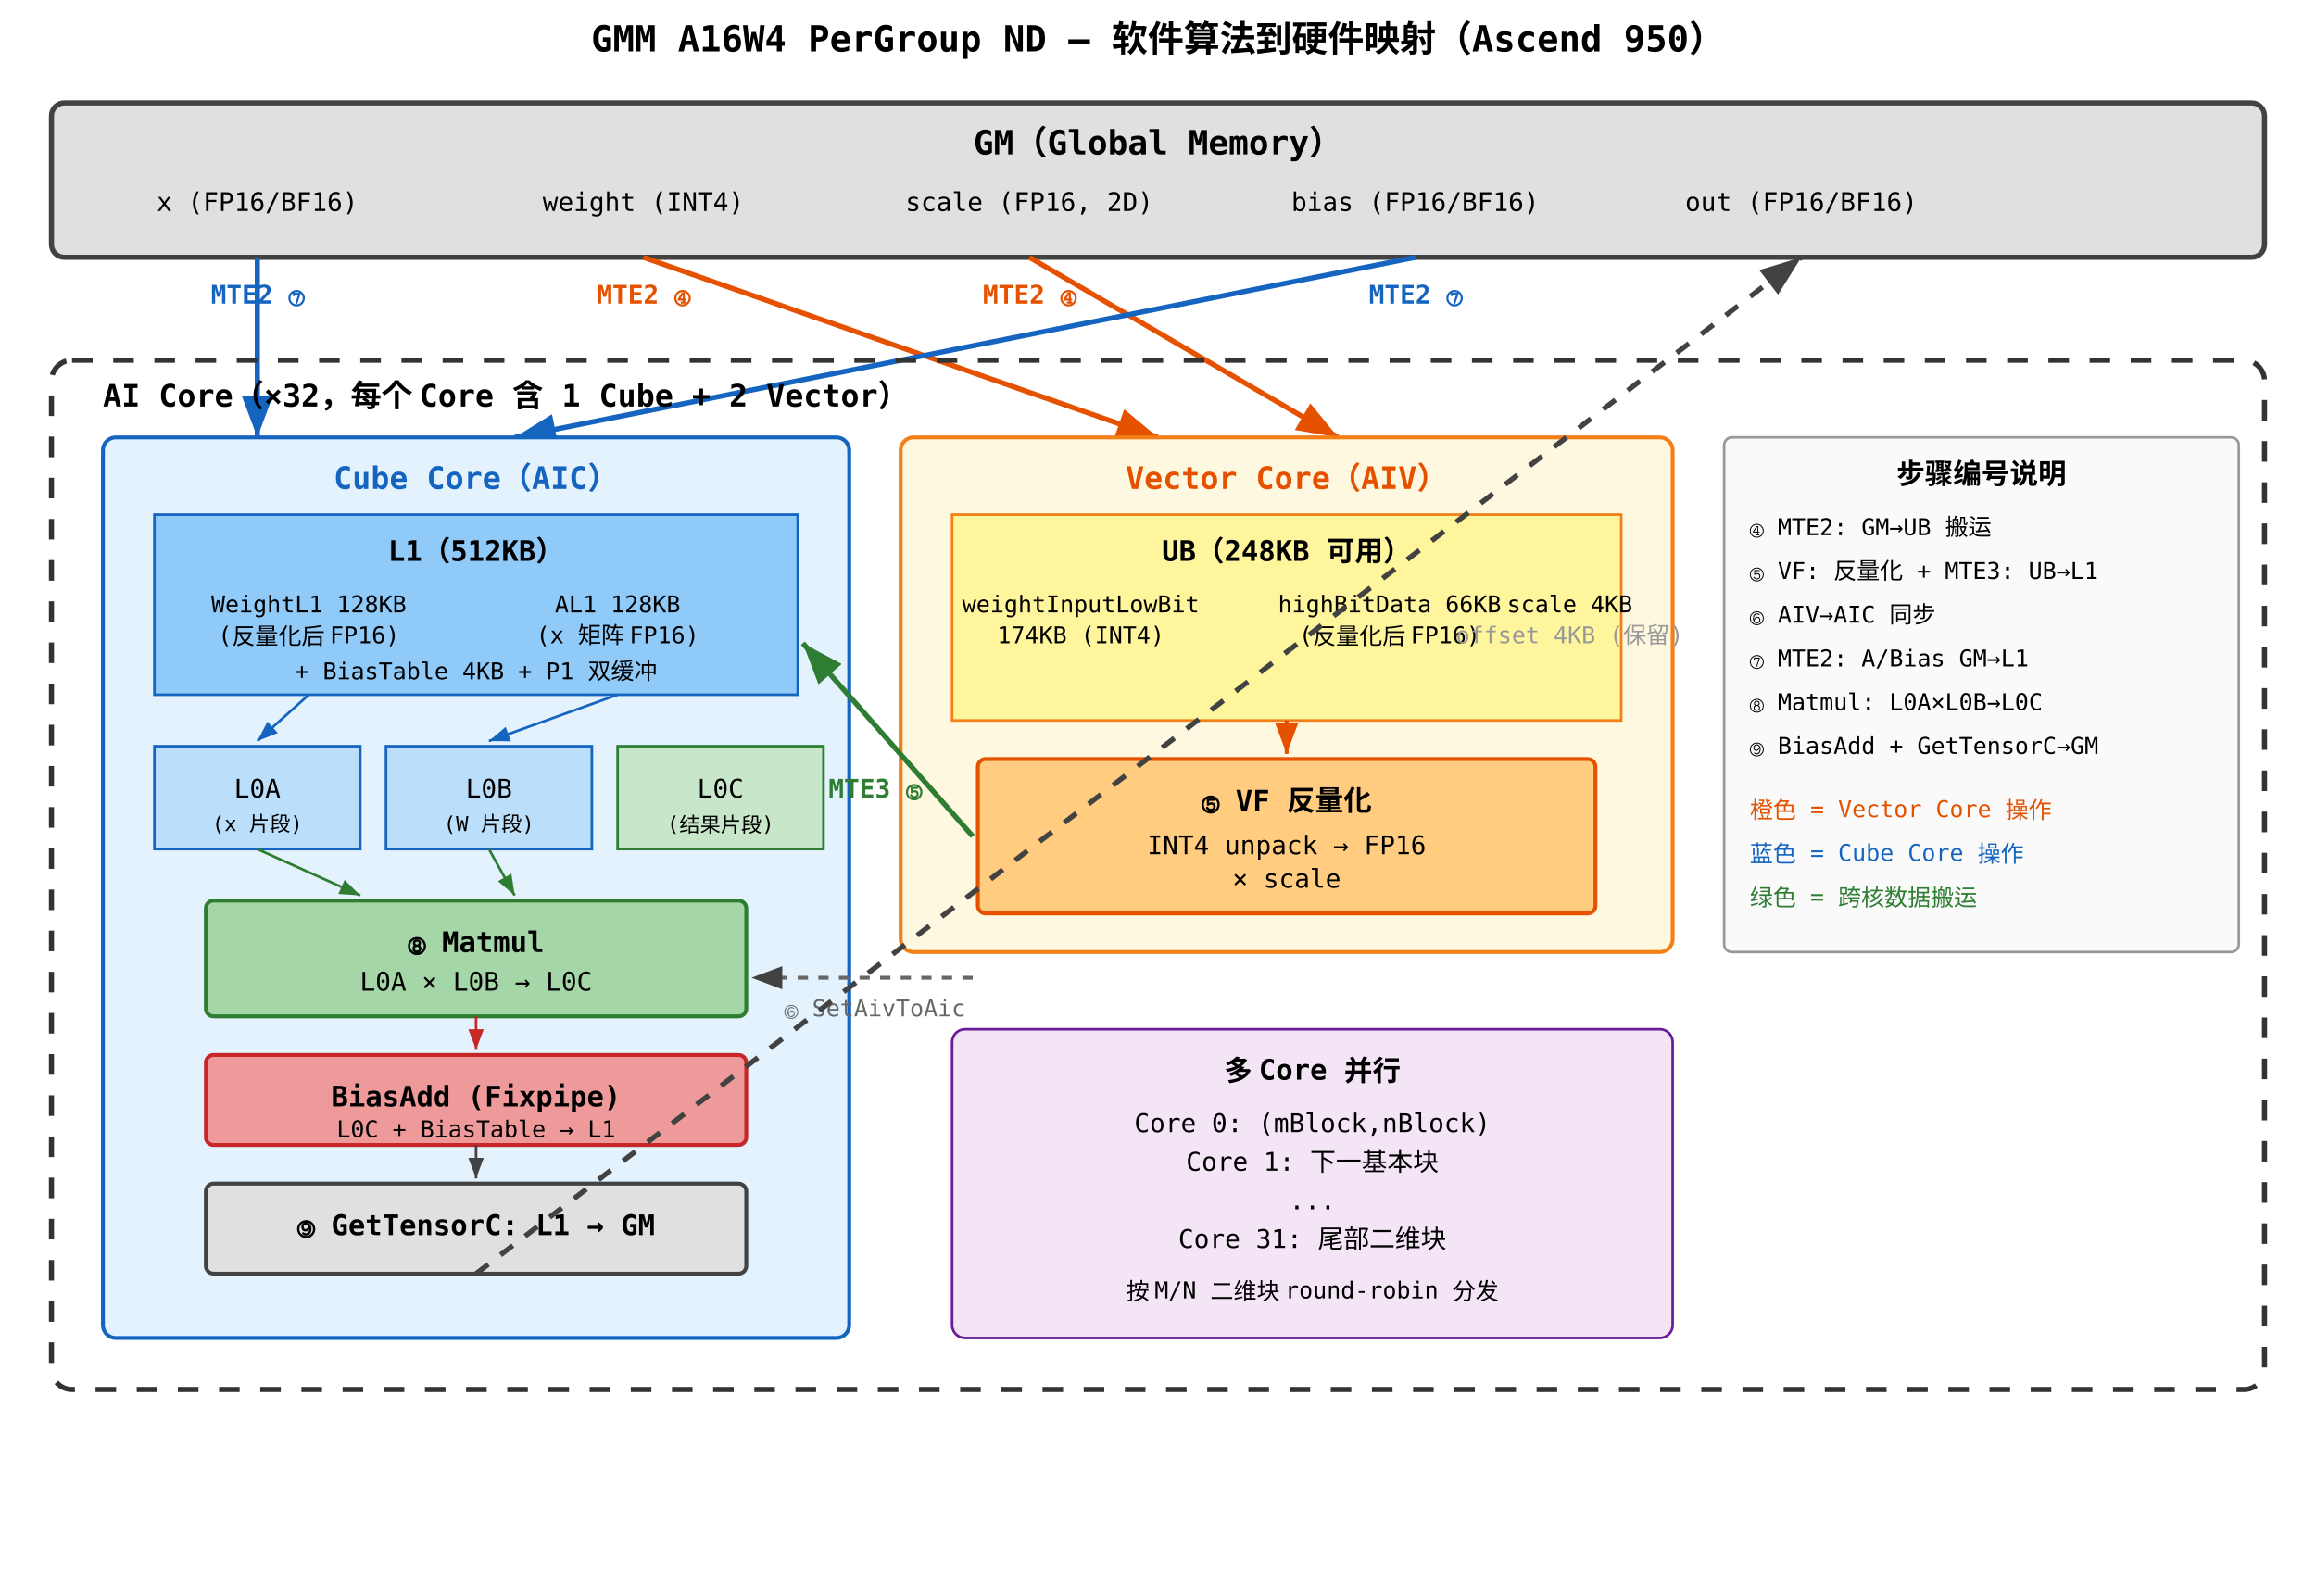
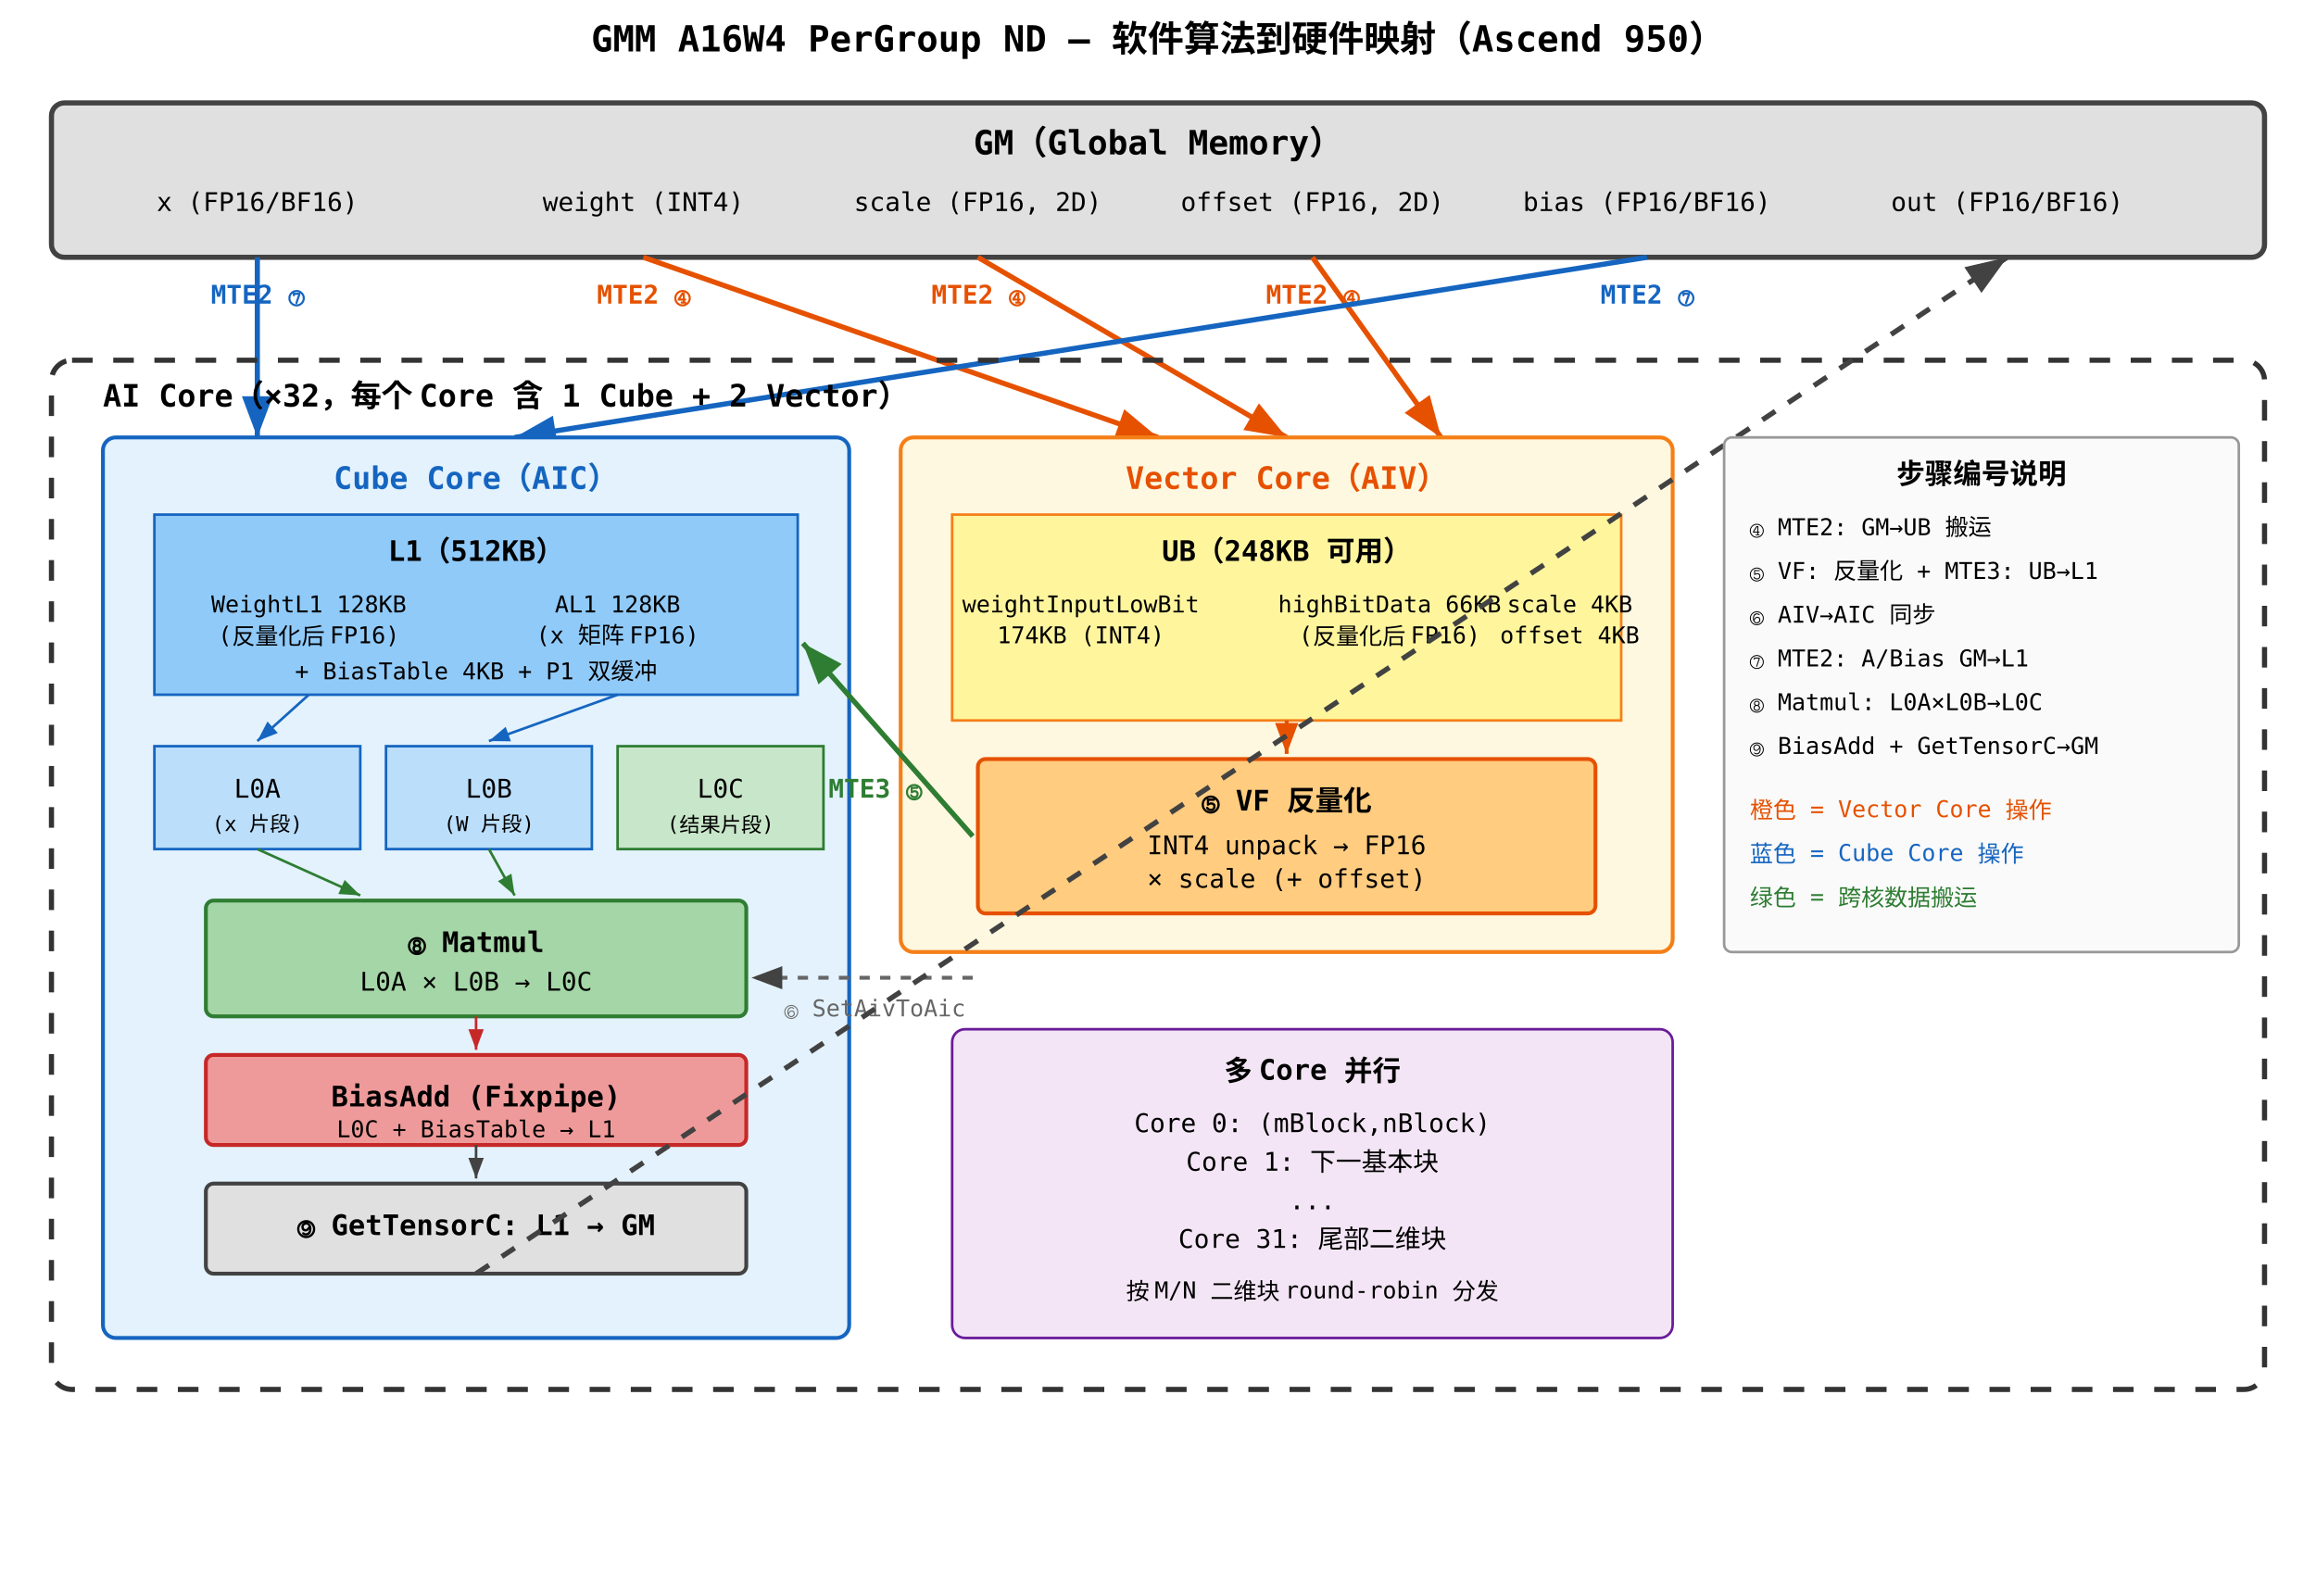
<svg xmlns="http://www.w3.org/2000/svg" viewBox="0 0 900 620" font-family="monospace" font-size="11">
  <text x="450" y="20" text-anchor="middle" font-size="14" font-weight="bold">GMM A16W4 PerGroup ND — 软件算法到硬件映射（Ascend 950）</text>
  <rect x="20" y="40" width="860" height="60" fill="#e0e0e0" stroke="#424242" stroke-width="2" rx="5" />
  <text x="450" y="60" text-anchor="middle" font-size="13" font-weight="bold">GM（Global Memory）</text>
  <text x="100" y="82" text-anchor="middle" font-size="10">x (FP16/BF16)</text>
  <text x="250" y="82" text-anchor="middle" font-size="10">weight (INT4)</text>
-   <text x="400" y="82" text-anchor="middle" font-size="10">scale (FP16, 2D)</text>
-   <text x="550" y="82" text-anchor="middle" font-size="10">bias (FP16/BF16)</text>
-   <text x="700" y="82" text-anchor="middle" font-size="10">out (FP16/BF16)</text>
+   <text x="380" y="82" text-anchor="middle" font-size="10">scale (FP16, 2D)</text>
+   <text x="510" y="82" text-anchor="middle" font-size="10">offset (FP16, 2D)</text>
+   <text x="640" y="82" text-anchor="middle" font-size="10">bias (FP16/BF16)</text>
+   <text x="780" y="82" text-anchor="middle" font-size="10">out (FP16/BF16)</text>
  <text x="100" y="118" text-anchor="middle" font-size="10" fill="#1565c0" font-weight="bold">MTE2 ⑦</text>
  <line x1="100" y1="100" x2="100" y2="170" stroke="#1565c0" stroke-width="2" marker-end="url(#arrowBlue)" />
  <text x="250" y="118" text-anchor="middle" font-size="10" fill="#e65100" font-weight="bold">MTE2 ④</text>
  <line x1="250" y1="100" x2="450" y2="170" stroke="#e65100" stroke-width="2" marker-end="url(#arrowOrange)" />
-   <text x="400" y="118" text-anchor="middle" font-size="10" fill="#e65100" font-weight="bold">MTE2 ④</text>
-   <line x1="400" y1="100" x2="520" y2="170" stroke="#e65100" stroke-width="2" marker-end="url(#arrowOrange)" />
-   <text x="550" y="118" text-anchor="middle" font-size="10" fill="#1565c0" font-weight="bold">MTE2 ⑦</text>
-   <line x1="550" y1="100" x2="200" y2="170" stroke="#1565c0" stroke-width="2" marker-end="url(#arrowBlue)" />
+   <text x="380" y="118" text-anchor="middle" font-size="10" fill="#e65100" font-weight="bold">MTE2 ④</text>
+   <line x1="380" y1="100" x2="500" y2="170" stroke="#e65100" stroke-width="2" marker-end="url(#arrowOrange)" />
+   <text x="510" y="118" text-anchor="middle" font-size="10" fill="#e65100" font-weight="bold">MTE2 ④</text>
+   <line x1="510" y1="100" x2="560" y2="170" stroke="#e65100" stroke-width="2" marker-end="url(#arrowOrange)" />
+   <text x="640" y="118" text-anchor="middle" font-size="10" fill="#1565c0" font-weight="bold">MTE2 ⑦</text>
+   <line x1="640" y1="100" x2="200" y2="170" stroke="#1565c0" stroke-width="2" marker-end="url(#arrowBlue)" />
  <rect x="20" y="140" width="860" height="400" fill="none" stroke="#333" stroke-width="2" stroke-dasharray="8" rx="8" />
  <text x="40" y="158" font-size="12" font-weight="bold">AI Core（×32，每个 Core 含 1 Cube + 2 Vector）</text>
  <rect x="350" y="170" width="300" height="200" fill="#fff8e1" stroke="#f57f17" stroke-width="1.5" rx="5" />
  <text x="500" y="190" text-anchor="middle" font-size="12" font-weight="bold" fill="#e65100">Vector Core（AIV）</text>
  <rect x="370" y="200" width="260" height="80" fill="#fff59d" stroke="#f57f17" stroke-width="1" />
  <text x="500" y="218" text-anchor="middle" font-size="11" font-weight="bold">UB（248KB 可用）</text>
  <text x="420" y="238" text-anchor="middle" font-size="9">weightInputLowBit</text>
  <text x="420" y="250" text-anchor="middle" font-size="9">174KB (INT4)</text>
  <text x="540" y="238" text-anchor="middle" font-size="9">highBitData 66KB</text>
  <text x="540" y="250" text-anchor="middle" font-size="9">(反量化后 FP16)</text>
  <text x="610" y="238" text-anchor="middle" font-size="9">scale 4KB</text>
-   <text x="610" y="250" text-anchor="middle" font-size="9" fill="#999">offset 4KB (保留)</text>
+   <text x="610" y="250" text-anchor="middle" font-size="9">offset 4KB</text>
  <rect x="380" y="295" width="240" height="60" fill="#ffcc80" stroke="#e65100" stroke-width="1.5" rx="3" />
  <text x="500" y="315" text-anchor="middle" font-size="11" font-weight="bold">⑤ VF 反量化</text>
  <text x="500" y="332" text-anchor="middle" font-size="10">INT4 unpack → FP16</text>
-   <text x="500" y="345" text-anchor="middle" font-size="10">× scale</text>
+   <text x="500" y="345" text-anchor="middle" font-size="10">× scale (+ offset)</text>
  <line x1="500" y1="280" x2="500" y2="293" stroke="#e65100" stroke-width="1.5" marker-end="url(#arrowOrange)" />
  <rect x="40" y="170" width="290" height="350" fill="#e3f2fd" stroke="#1565c0" stroke-width="1.5" rx="5" />
  <text x="185" y="190" text-anchor="middle" font-size="12" font-weight="bold" fill="#1565c0">Cube Core（AIC）</text>
  <rect x="60" y="200" width="250" height="70" fill="#90caf9" stroke="#1565c0" stroke-width="1" />
  <text x="185" y="218" text-anchor="middle" font-size="11" font-weight="bold">L1（512KB）</text>
  <text x="120" y="238" text-anchor="middle" font-size="9">WeightL1 128KB</text>
  <text x="120" y="250" text-anchor="middle" font-size="9">(反量化后 FP16)</text>
  <text x="240" y="238" text-anchor="middle" font-size="9">AL1 128KB</text>
  <text x="240" y="250" text-anchor="middle" font-size="9">(x 矩阵 FP16)</text>
  <text x="185" y="264" text-anchor="middle" font-size="9">+ BiasTable 4KB + P1 双缓冲</text>
  <rect x="60" y="290" width="80" height="40" fill="#bbdefb" stroke="#1565c0" stroke-width="1" />
  <text x="100" y="310" text-anchor="middle" font-size="10">L0A</text>
  <text x="100" y="323" text-anchor="middle" font-size="8">(x 片段)</text>
  <rect x="150" y="290" width="80" height="40" fill="#bbdefb" stroke="#1565c0" stroke-width="1" />
  <text x="190" y="310" text-anchor="middle" font-size="10">L0B</text>
  <text x="190" y="323" text-anchor="middle" font-size="8">(W 片段)</text>
  <rect x="240" y="290" width="80" height="40" fill="#c8e6c9" stroke="#2e7d32" stroke-width="1" />
  <text x="280" y="310" text-anchor="middle" font-size="10">L0C</text>
  <text x="280" y="323" text-anchor="middle" font-size="8">(结果片段)</text>
  <rect x="80" y="350" width="210" height="45" fill="#a5d6a7" stroke="#2e7d32" stroke-width="1.5" rx="3" />
  <text x="185" y="370" text-anchor="middle" font-size="11" font-weight="bold">⑧ Matmul</text>
  <text x="185" y="385" text-anchor="middle" font-size="10">L0A × L0B → L0C</text>
  <line x1="120" y1="270" x2="100" y2="288" stroke="#1565c0" stroke-width="1" marker-end="url(#arrowBlue)" />
  <line x1="240" y1="270" x2="190" y2="288" stroke="#1565c0" stroke-width="1" marker-end="url(#arrowBlue)" />
  <line x1="100" y1="330" x2="140" y2="348" stroke="#2e7d32" stroke-width="1" marker-end="url(#arrowGreen)" />
  <line x1="190" y1="330" x2="200" y2="348" stroke="#2e7d32" stroke-width="1" marker-end="url(#arrowGreen)" />
  <rect x="80" y="410" width="210" height="35" fill="#ef9a9a" stroke="#c62828" stroke-width="1.5" rx="3" />
  <text x="185" y="430" text-anchor="middle" font-size="11" font-weight="bold">BiasAdd (Fixpipe)</text>
  <text x="185" y="442" text-anchor="middle" font-size="9">L0C + BiasTable → L1</text>
  <line x1="185" y1="395" x2="185" y2="408" stroke="#c62828" stroke-width="1" marker-end="url(#arrowRed)" />
  <rect x="80" y="460" width="210" height="35" fill="#e0e0e0" stroke="#424242" stroke-width="1.5" rx="3" />
  <text x="185" y="480" text-anchor="middle" font-size="11" font-weight="bold">⑨ GetTensorC: L1 → GM</text>
  <line x1="185" y1="445" x2="185" y2="458" stroke="#424242" stroke-width="1" marker-end="url(#arrowGray)" />
  <text x="340" y="310" text-anchor="middle" font-size="10" fill="#2e7d32" font-weight="bold">MTE3 ⑤</text>
  <line x1="378" y1="325" x2="312" y2="250" stroke="#2e7d32" stroke-width="2" marker-end="url(#arrowGreen)" />
  <text x="340" y="395" text-anchor="middle" font-size="9" fill="#666">⑥ SetAivToAic</text>
  <line x1="378" y1="380" x2="292" y2="380" stroke="#666" stroke-width="1.5" stroke-dasharray="4" marker-end="url(#arrowGray)" />
-   <line x1="185" y1="495" x2="700" y2="100" stroke="#424242" stroke-width="2" stroke-dasharray="6" marker-end="url(#arrowGray)" />
+   <line x1="185" y1="495" x2="780" y2="100" stroke="#424242" stroke-width="2" stroke-dasharray="6" marker-end="url(#arrowGray)" />
  <text x="550" y="510" text-anchor="middle" font-size="10" fill="#424242">MTE3 写回 out</text>
  <rect x="370" y="400" width="280" height="120" fill="#f3e5f5" stroke="#6a1b9a" stroke-width="1" rx="5" />
  <text x="510" y="420" text-anchor="middle" font-size="11" font-weight="bold">多 Core 并行</text>
  <text x="510" y="440" text-anchor="middle" font-size="10">Core 0: (mBlock,nBlock)</text>
  <text x="510" y="455" text-anchor="middle" font-size="10">Core 1: 下一基本块</text>
  <text x="510" y="470" text-anchor="middle" font-size="10">...</text>
  <text x="510" y="485" text-anchor="middle" font-size="10">Core 31: 尾部二维块</text>
  <text x="510" y="505" text-anchor="middle" font-size="9">按 M/N 二维块 round-robin 分发</text>
  <rect x="670" y="170" width="200" height="200" fill="#fafafa" stroke="#999" stroke-width="1" rx="3" />
  <text x="770" y="188" text-anchor="middle" font-size="11" font-weight="bold">步骤编号说明</text>
  <text x="680" y="208" font-size="9">④ MTE2: GM→UB 搬运</text>
  <text x="680" y="225" font-size="9">⑤ VF: 反量化 + MTE3: UB→L1</text>
  <text x="680" y="242" font-size="9">⑥ AIV→AIC 同步</text>
  <text x="680" y="259" font-size="9">⑦ MTE2: A/Bias GM→L1</text>
  <text x="680" y="276" font-size="9">⑧ Matmul: L0A×L0B→L0C</text>
  <text x="680" y="293" font-size="9">⑨ BiasAdd + GetTensorC→GM</text>
  <text x="680" y="318" font-size="9" fill="#e65100">橙色 = Vector Core 操作</text>
  <text x="680" y="335" font-size="9" fill="#1565c0">蓝色 = Cube Core 操作</text>
  <text x="680" y="352" font-size="9" fill="#2e7d32">绿色 = 跨核数据搬运</text>
  <defs>
    <marker id="arrowBlue" markerWidth="8" markerHeight="6" refX="8" refY="3" orient="auto">
      <polygon points="0 0, 8 3, 0 6" fill="#1565c0" />
    </marker>
    <marker id="arrowOrange" markerWidth="8" markerHeight="6" refX="8" refY="3" orient="auto">
      <polygon points="0 0, 8 3, 0 6" fill="#e65100" />
    </marker>
    <marker id="arrowGreen" markerWidth="8" markerHeight="6" refX="8" refY="3" orient="auto">
      <polygon points="0 0, 8 3, 0 6" fill="#2e7d32" />
    </marker>
    <marker id="arrowRed" markerWidth="8" markerHeight="6" refX="8" refY="3" orient="auto">
      <polygon points="0 0, 8 3, 0 6" fill="#c62828" />
    </marker>
    <marker id="arrowGray" markerWidth="8" markerHeight="6" refX="8" refY="3" orient="auto">
      <polygon points="0 0, 8 3, 0 6" fill="#424242" />
    </marker>
  </defs>
</svg>
